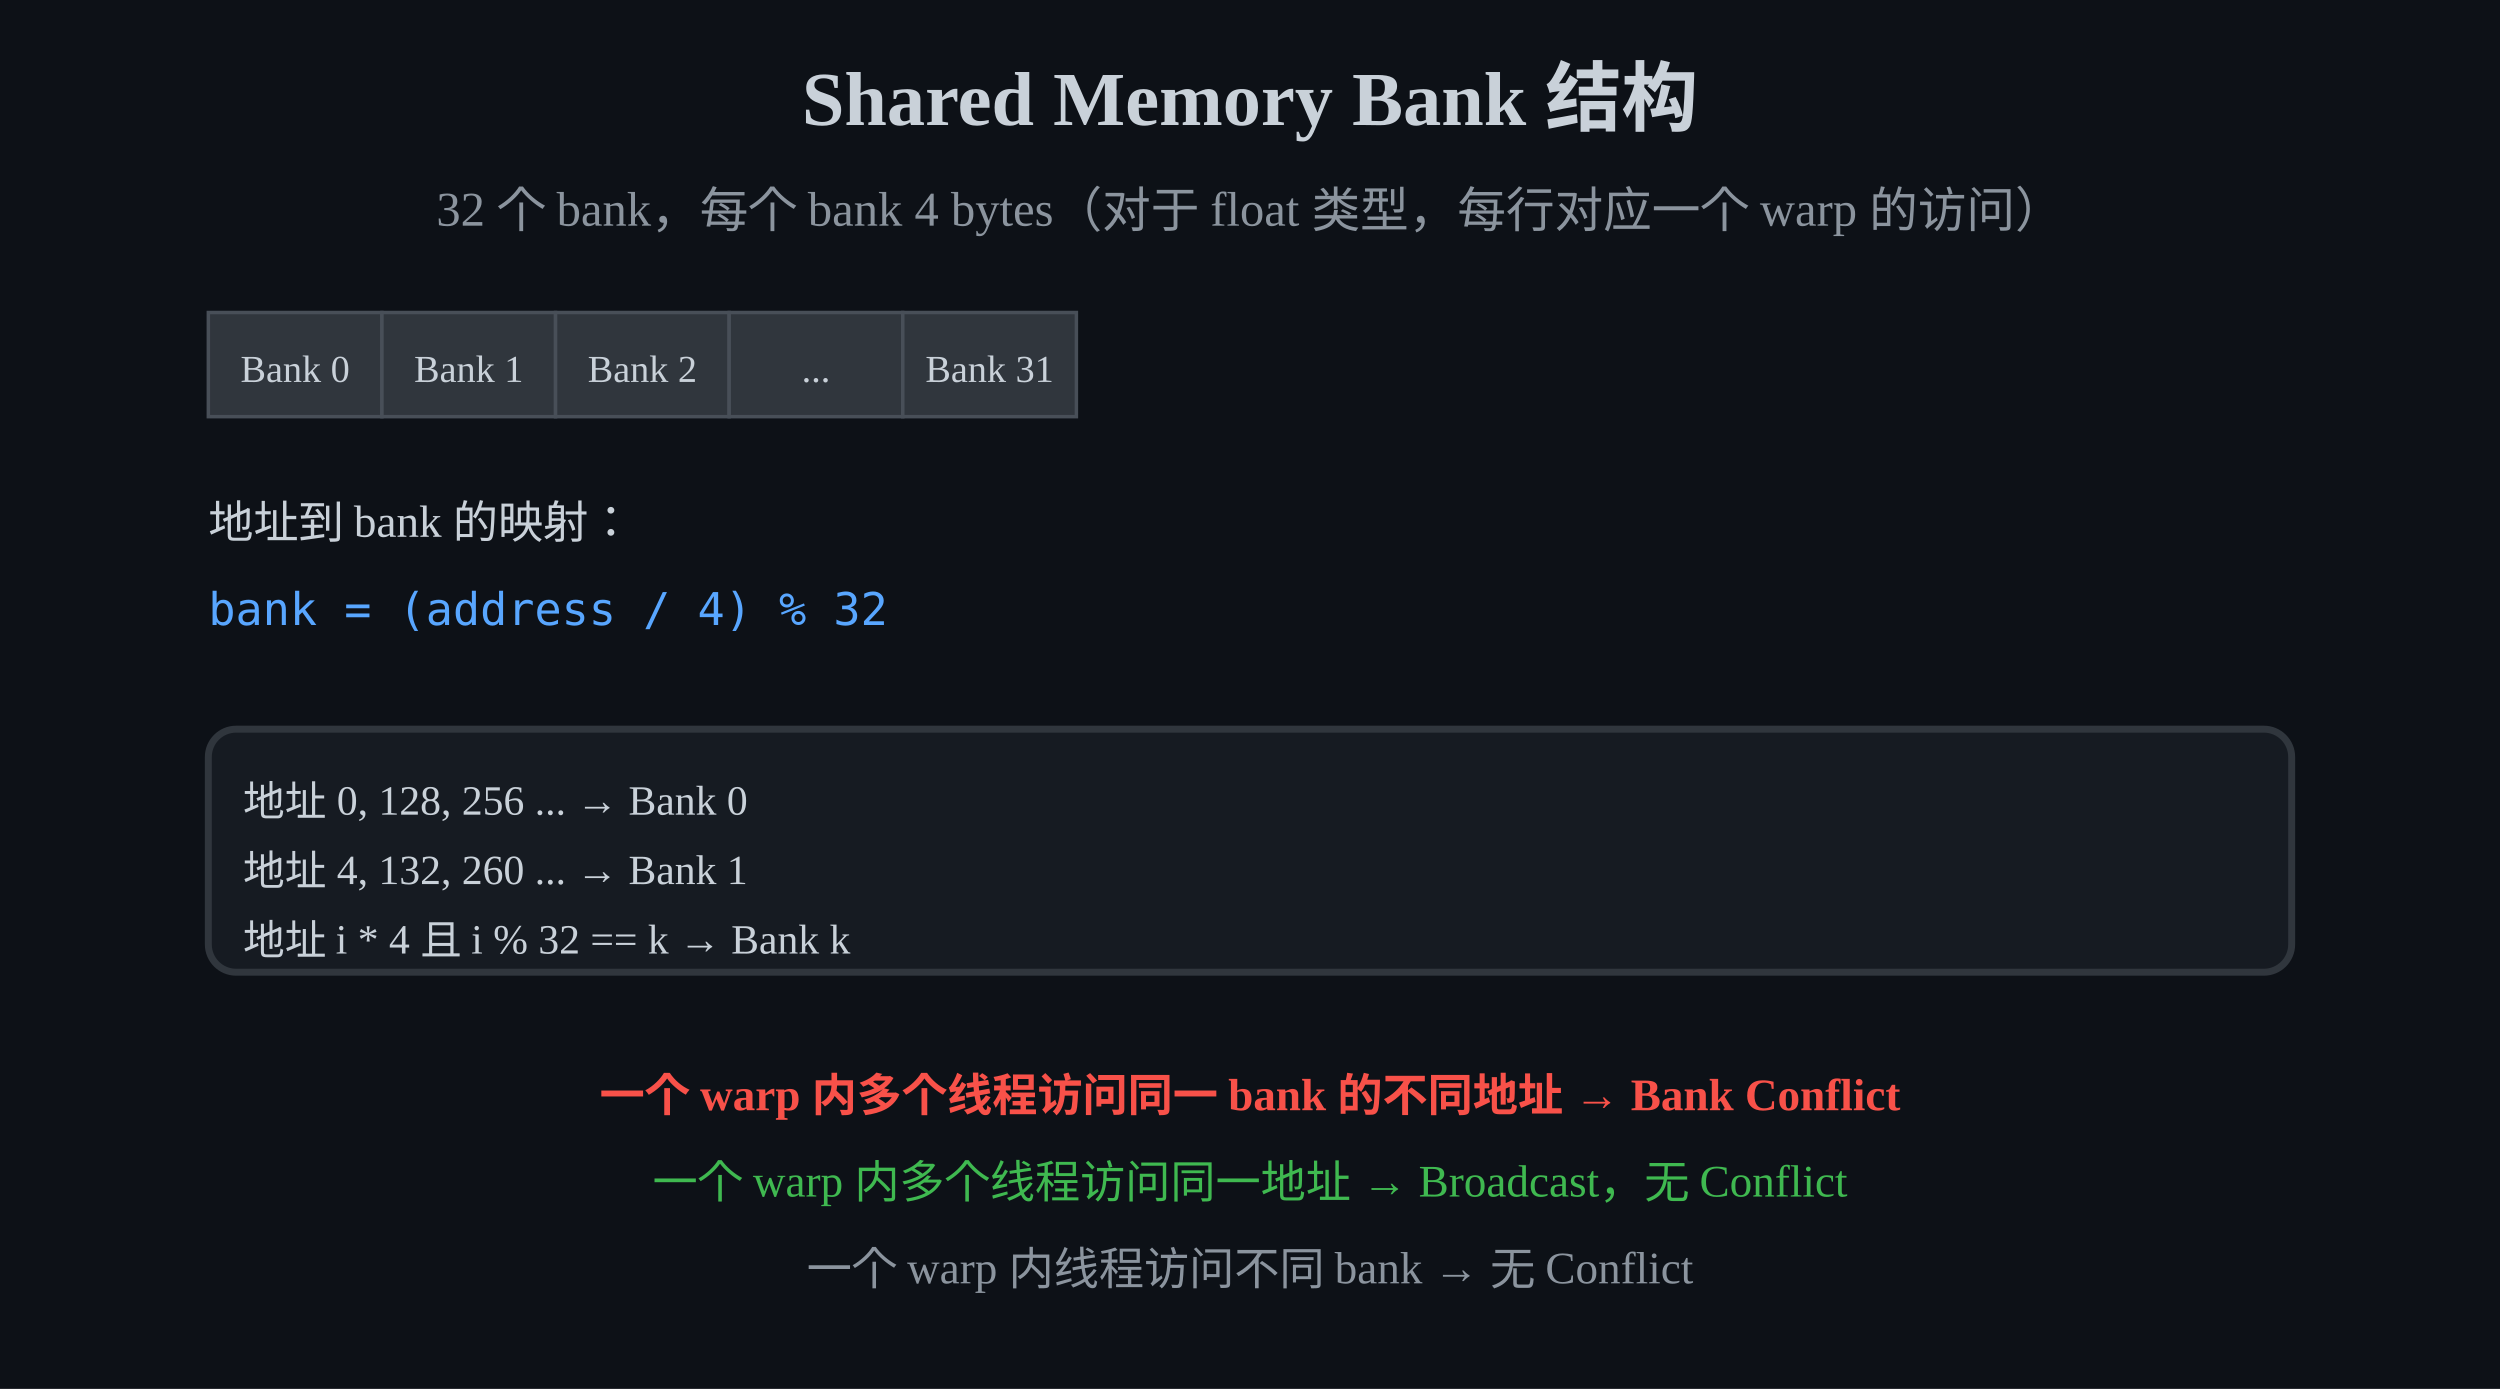
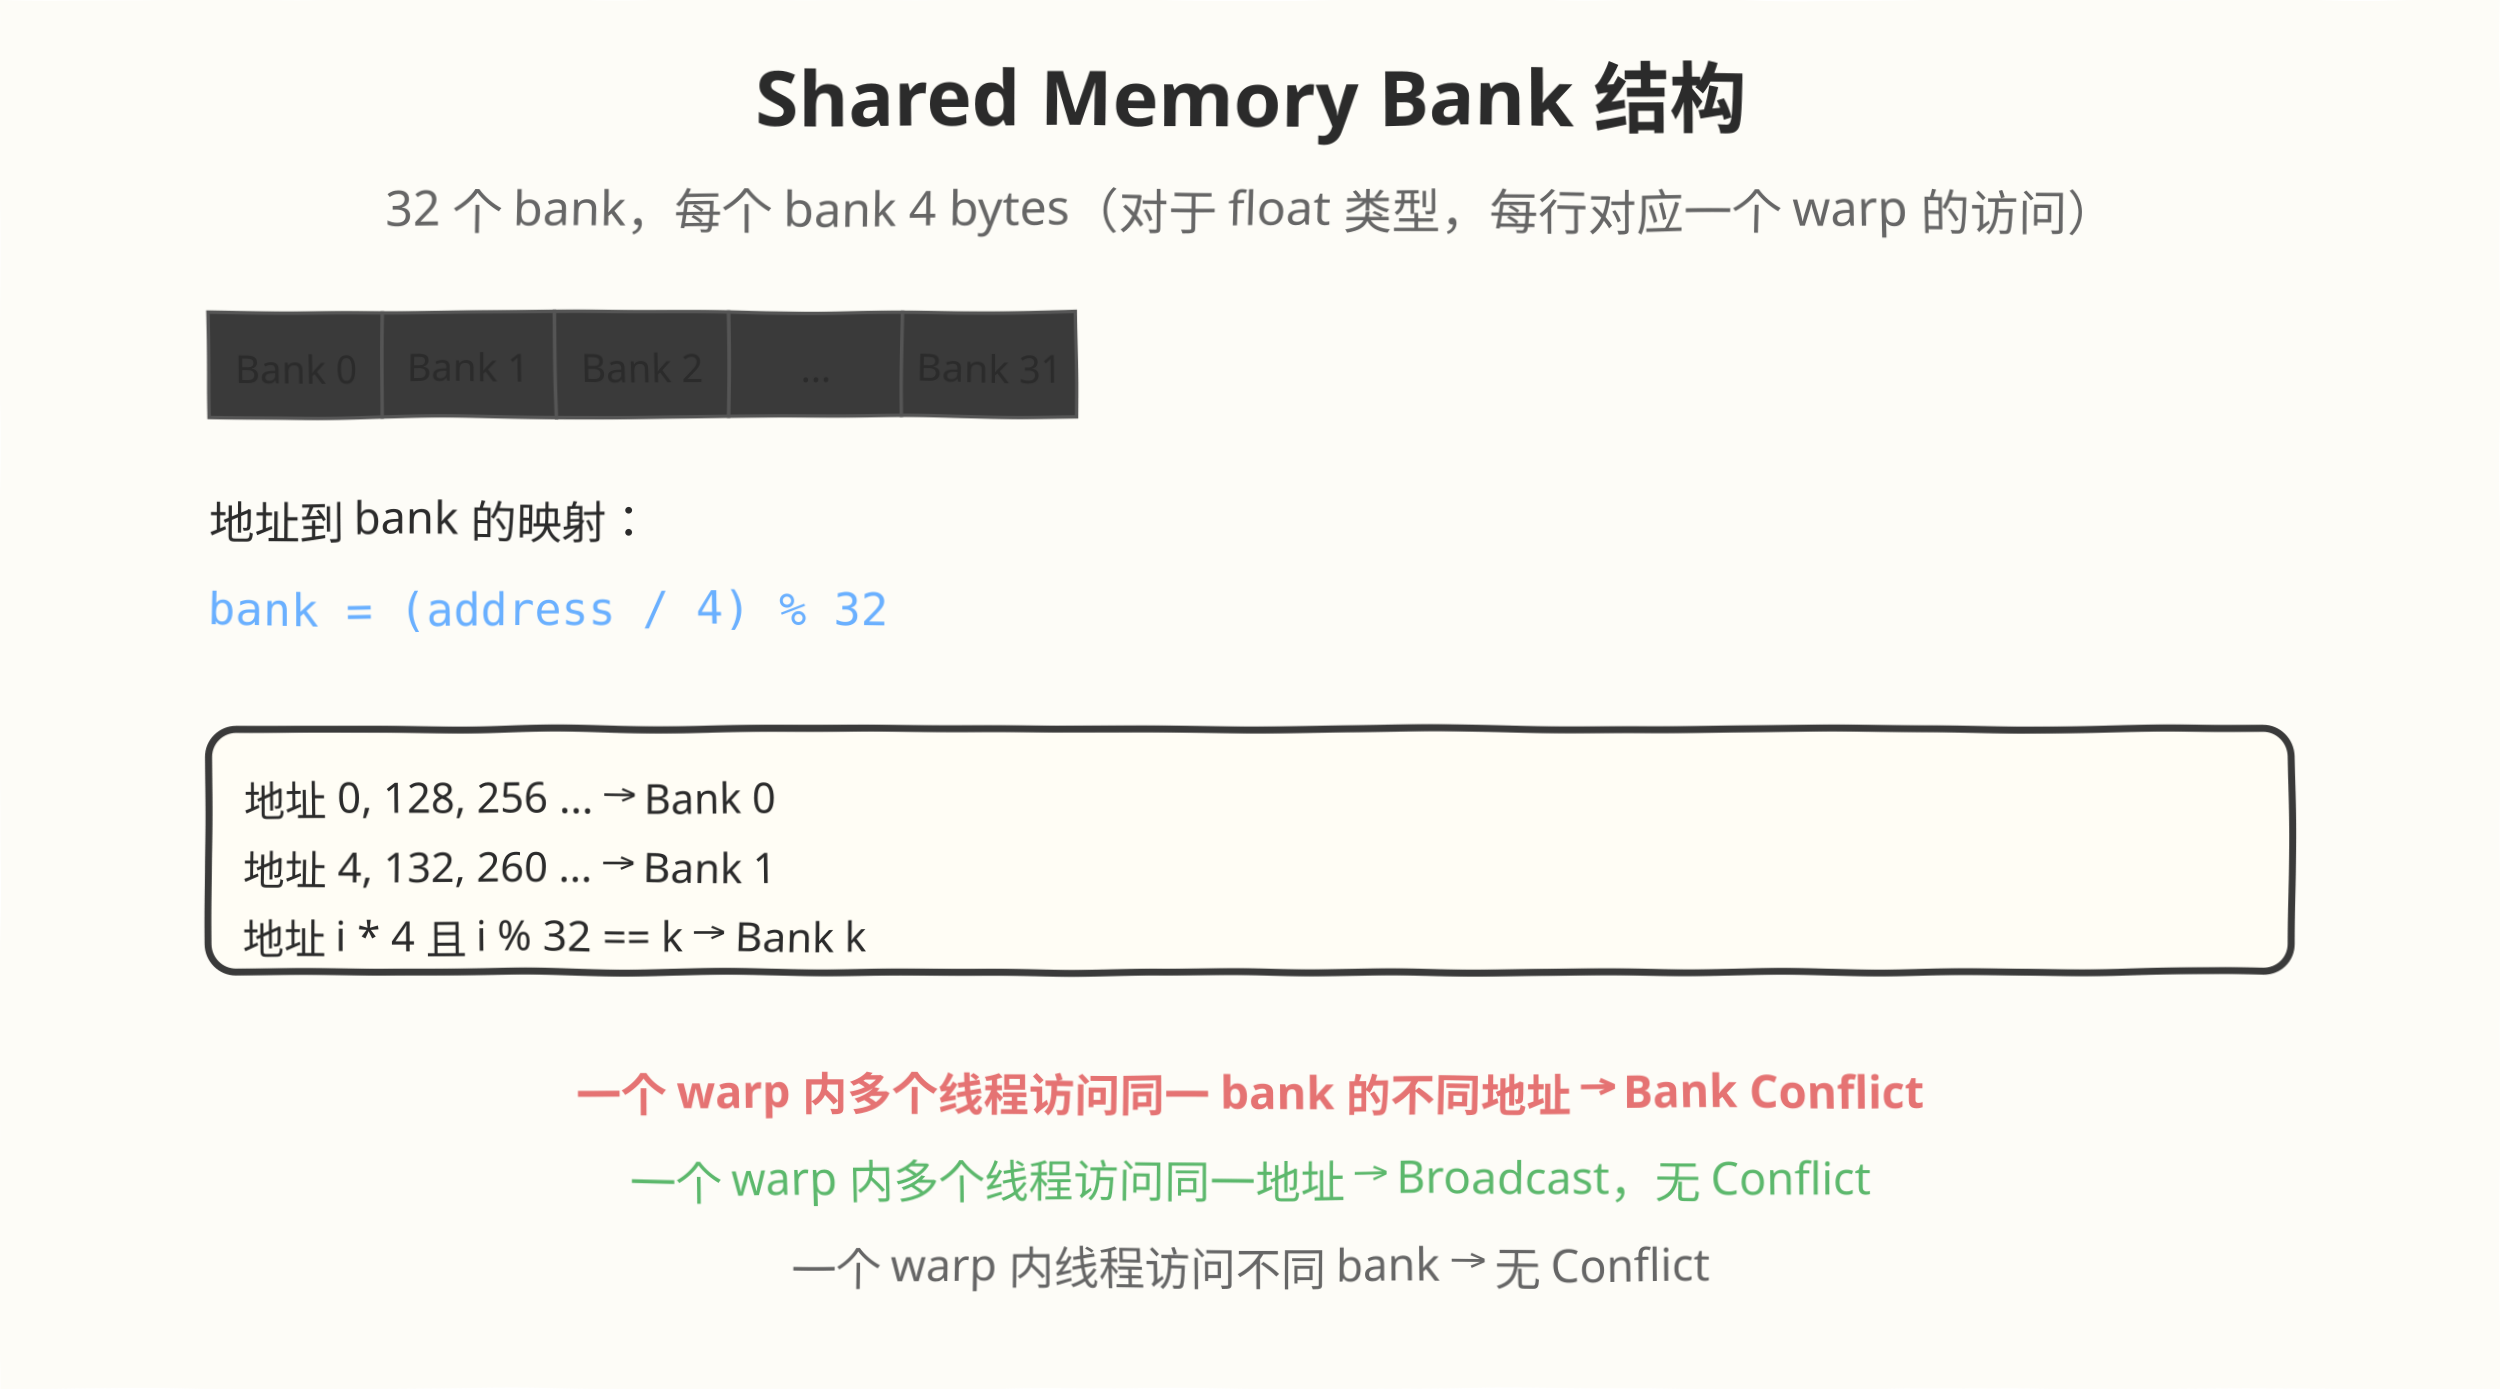
- <svg xmlns="http://www.w3.org/2000/svg" width="720" height="400" viewBox="0 0 720 400">
-   <rect width="720" height="400" fill="#0d1117" />
-   <text x="360" y="36" text-anchor="middle" font-size="22" font-weight="bold" fill="#c9d1d9">Shared Memory Bank 结构</text>
-   <text x="360" y="65" text-anchor="middle" font-size="14" fill="#8b949e">32 个 bank，每个 bank 4 bytes（对于 float 类型，每行对应一个 warp 的访问）</text>
-   <g transform="translate(60, 90)">
-     <rect x="0" y="0" width="50" height="30" fill="#30363d" stroke="#484f58" />
-     <text x="25" y="20" text-anchor="middle" font-size="11" fill="#c9d1d9">Bank 0</text>
-     <rect x="50" y="0" width="50" height="30" fill="#30363d" stroke="#484f58" />
-     <text x="75" y="20" text-anchor="middle" font-size="11" fill="#c9d1d9">Bank 1</text>
-     <rect x="100" y="0" width="50" height="30" fill="#30363d" stroke="#484f58" />
-     <text x="125" y="20" text-anchor="middle" font-size="11" fill="#c9d1d9">Bank 2</text>
-     <rect x="150" y="0" width="50" height="30" fill="#30363d" stroke="#484f58" />
-     <text x="175" y="20" text-anchor="middle" font-size="11" fill="#c9d1d9">...</text>
-     <rect x="200" y="0" width="50" height="30" fill="#30363d" stroke="#484f58" />
-     <text x="225" y="20" text-anchor="middle" font-size="11" fill="#c9d1d9">Bank 31</text>
+ <svg xmlns="http://www.w3.org/2000/svg" width="720" height="400" viewBox="0 0 720 400" font-family="'Comic Sans MS','Marker Felt','Segoe UI',cursive">
+   <defs>
+     <filter id="sketch" x="-3%" y="-3%" width="106%" height="106%">
+       <feTurbulence type="fractalNoise" baseFrequency="0.018" numOctaves="2" seed="4" result="n" />
+       <feDisplacementMap in="SourceGraphic" in2="n" scale="1.8" />
+     </filter>
+   </defs>
+   <g filter="url(#sketch)">
+     <rect width="720" height="400" fill="#fdfcf7" />
+     <text x="360" y="36" text-anchor="middle" font-size="22" font-weight="bold" fill="#2b2b2b">Shared Memory Bank 结构</text>
+     <text x="360" y="65" text-anchor="middle" font-size="14" fill="#666666">32 个 bank，每个 bank 4 bytes（对于 float 类型，每行对应一个 warp 的访问）</text>
+     <g transform="translate(60, 90)">
+       <rect x="0" y="0" width="50" height="30" fill="#3a3a3a" stroke="#555555" />
+       <text x="25" y="20" text-anchor="middle" font-size="11" fill="#2b2b2b">Bank 0</text>
+       <rect x="50" y="0" width="50" height="30" fill="#3a3a3a" stroke="#555555" />
+       <text x="75" y="20" text-anchor="middle" font-size="11" fill="#2b2b2b">Bank 1</text>
+       <rect x="100" y="0" width="50" height="30" fill="#3a3a3a" stroke="#555555" />
+       <text x="125" y="20" text-anchor="middle" font-size="11" fill="#2b2b2b">Bank 2</text>
+       <rect x="150" y="0" width="50" height="30" fill="#3a3a3a" stroke="#555555" />
+       <text x="175" y="20" text-anchor="middle" font-size="11" fill="#2b2b2b">...</text>
+       <rect x="200" y="0" width="50" height="30" fill="#3a3a3a" stroke="#555555" />
+       <text x="225" y="20" text-anchor="middle" font-size="11" fill="#2b2b2b">Bank 31</text>
+     </g>
+     <text x="60" y="155" font-size="13" fill="#2b2b2b">地址到 bank 的映射：</text>
+     <text x="60" y="180" font-family="monospace" font-size="13" fill="#6ab0ff">bank = (address / 4) % 32</text>
+     <rect x="60" y="210" width="600" height="70" rx="8" fill="#fffdf5" stroke="#3a3a3a" stroke-width="2" />
+     <text x="70" y="235" font-size="12" fill="#2b2b2b">地址 0, 128, 256 ... → Bank 0</text>
+     <text x="70" y="255" font-size="12" fill="#2b2b2b">地址 4, 132, 260 ... → Bank 1</text>
+     <text x="70" y="275" font-size="12" fill="#2b2b2b">地址 i * 4 且 i % 32 == k → Bank k</text>
+     <text x="360" y="320" text-anchor="middle" font-size="13" fill="#e57373" font-weight="bold">一个 warp 内多个线程访问同一 bank 的不同地址 → Bank Conflict</text>
+     <text x="360" y="345" text-anchor="middle" font-size="13" fill="#5cb86c">一个 warp 内多个线程访问同一地址 → Broadcast，无 Conflict</text>
+     <text x="360" y="370" text-anchor="middle" font-size="13" fill="#666666">一个 warp 内线程访问不同 bank → 无 Conflict</text>
  </g>
-   <text x="60" y="155" font-size="13" fill="#c9d1d9">地址到 bank 的映射：</text>
-   <text x="60" y="180" font-family="monospace" font-size="13" fill="#58a6ff">bank = (address / 4) % 32</text>
-   <rect x="60" y="210" width="600" height="70" rx="8" fill="#161b22" stroke="#30363d" stroke-width="2" />
-   <text x="70" y="235" font-size="12" fill="#c9d1d9">地址 0, 128, 256 ... → Bank 0</text>
-   <text x="70" y="255" font-size="12" fill="#c9d1d9">地址 4, 132, 260 ... → Bank 1</text>
-   <text x="70" y="275" font-size="12" fill="#c9d1d9">地址 i * 4 且 i % 32 == k → Bank k</text>
-   <text x="360" y="320" text-anchor="middle" font-size="13" fill="#f85149" font-weight="bold">一个 warp 内多个线程访问同一 bank 的不同地址 → Bank Conflict</text>
-   <text x="360" y="345" text-anchor="middle" font-size="13" fill="#3fb950">一个 warp 内多个线程访问同一地址 → Broadcast，无 Conflict</text>
-   <text x="360" y="370" text-anchor="middle" font-size="13" fill="#8b949e">一个 warp 内线程访问不同 bank → 无 Conflict</text>
</svg>
